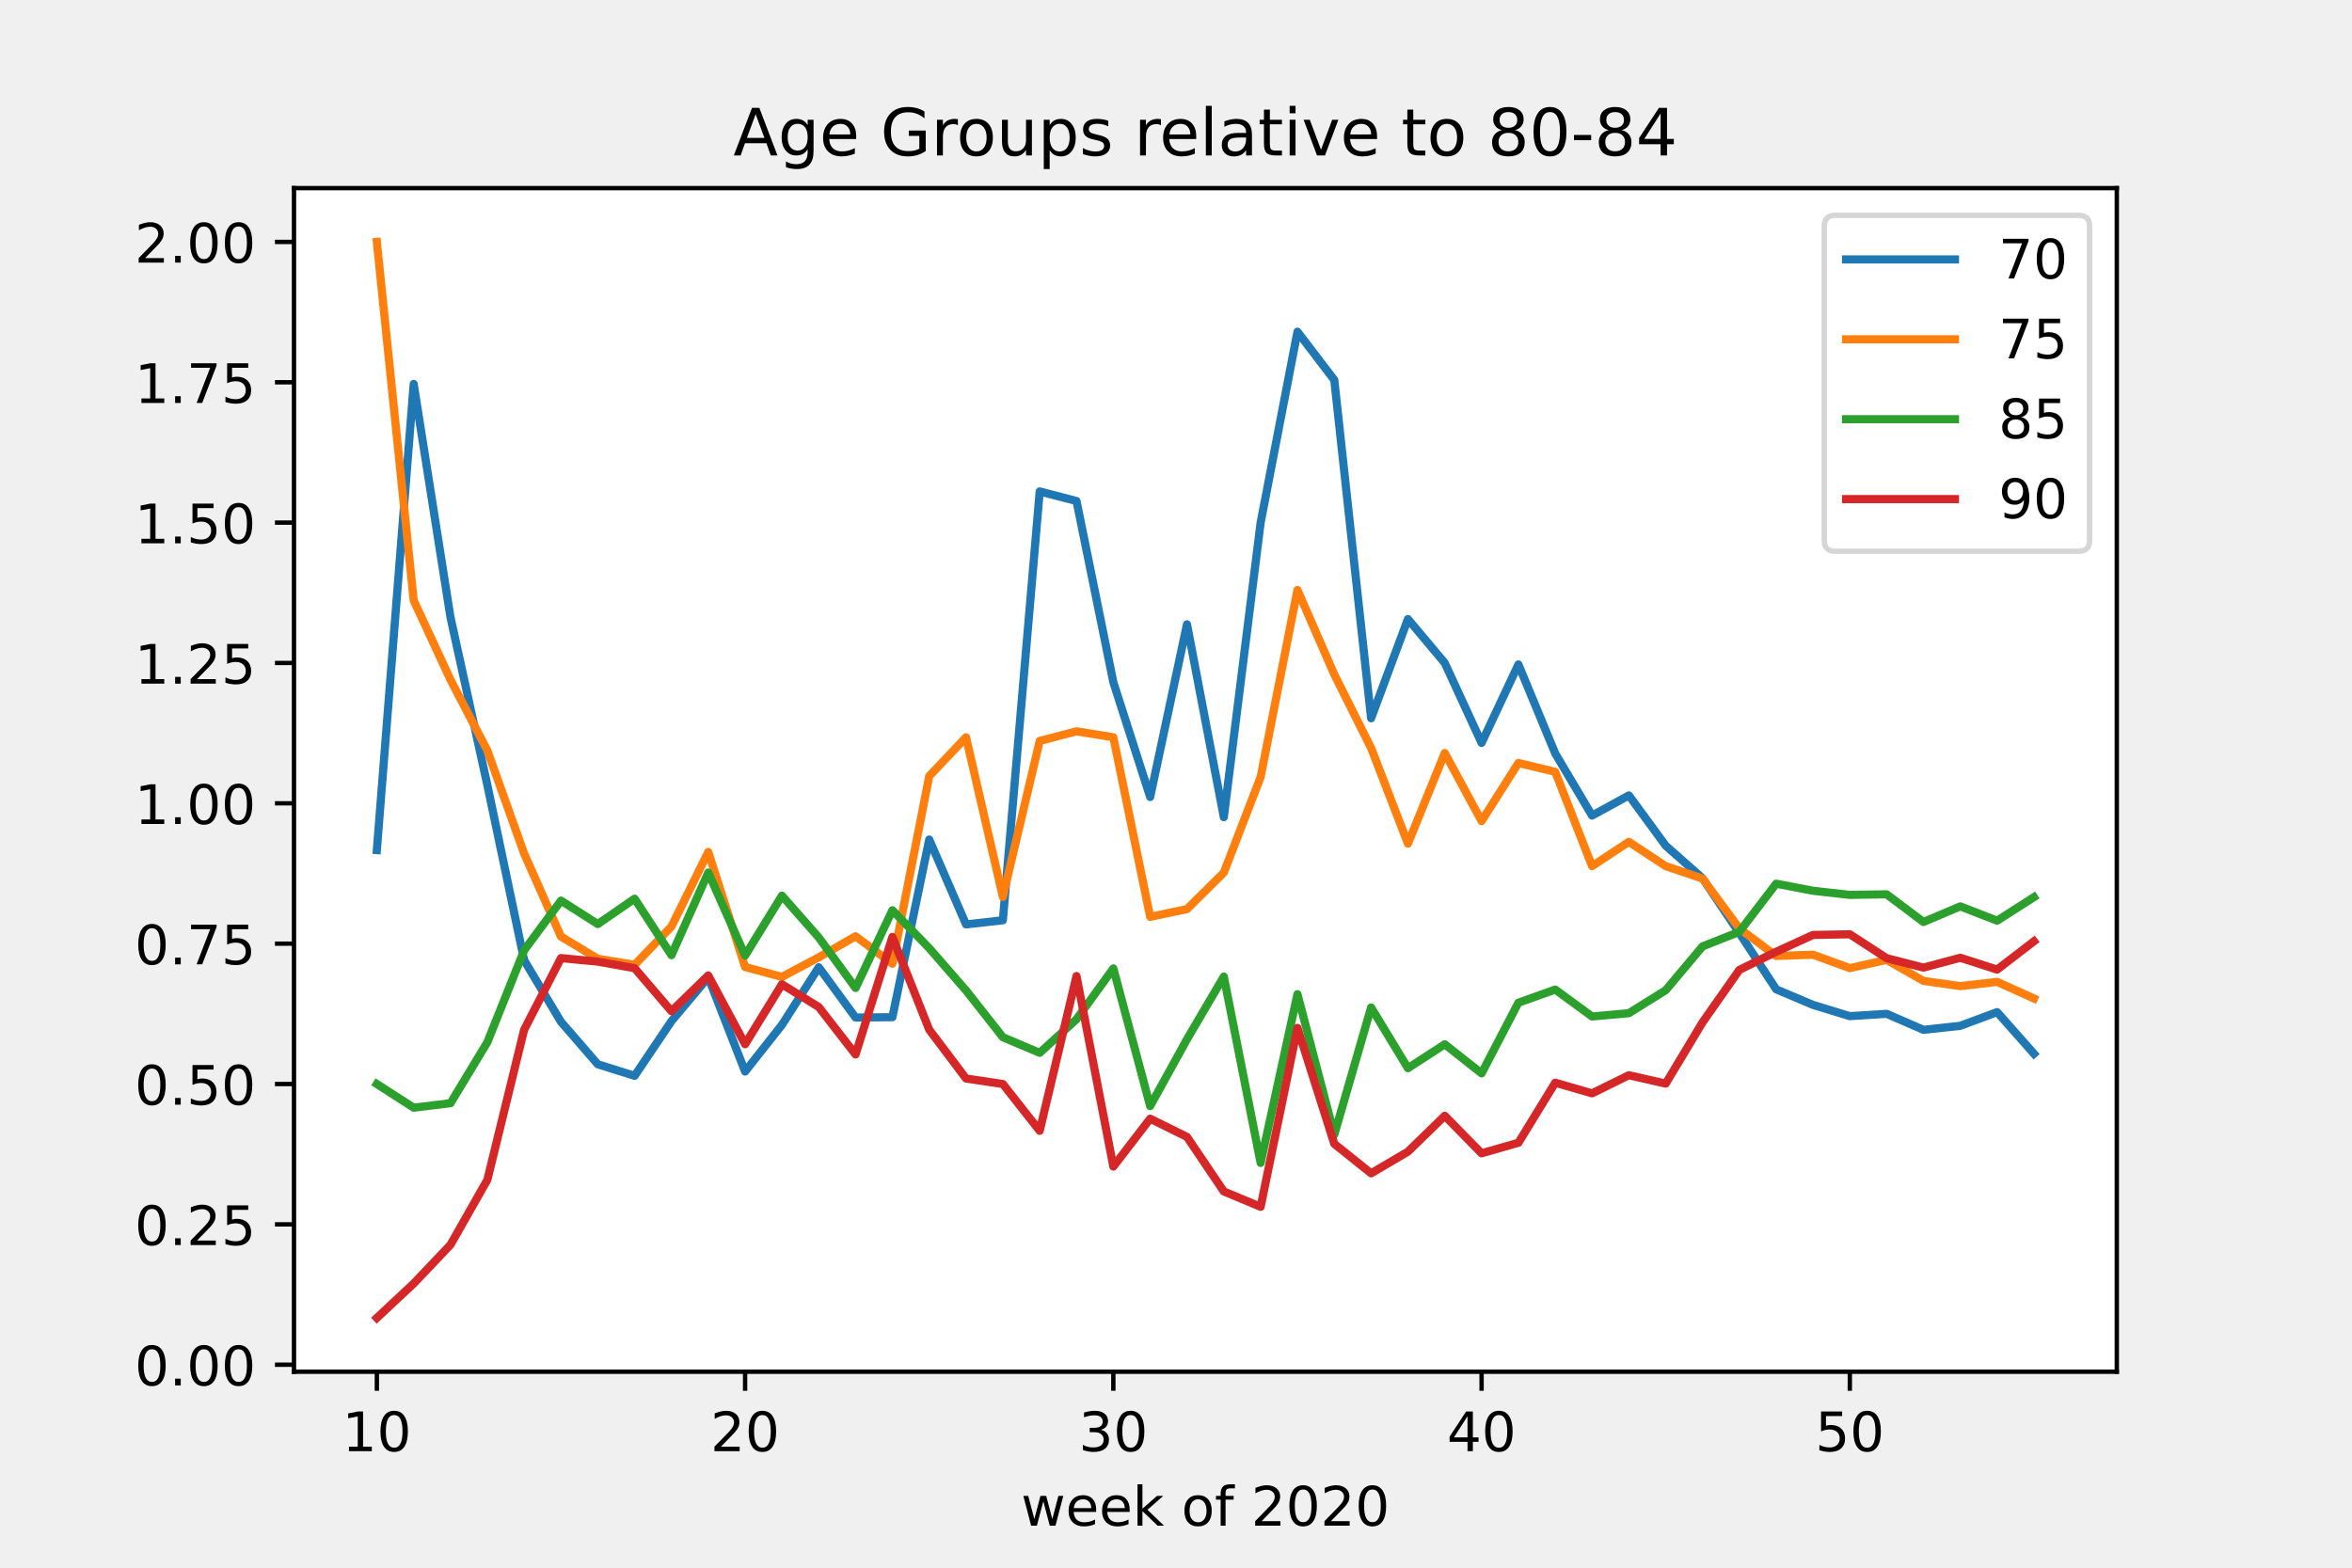
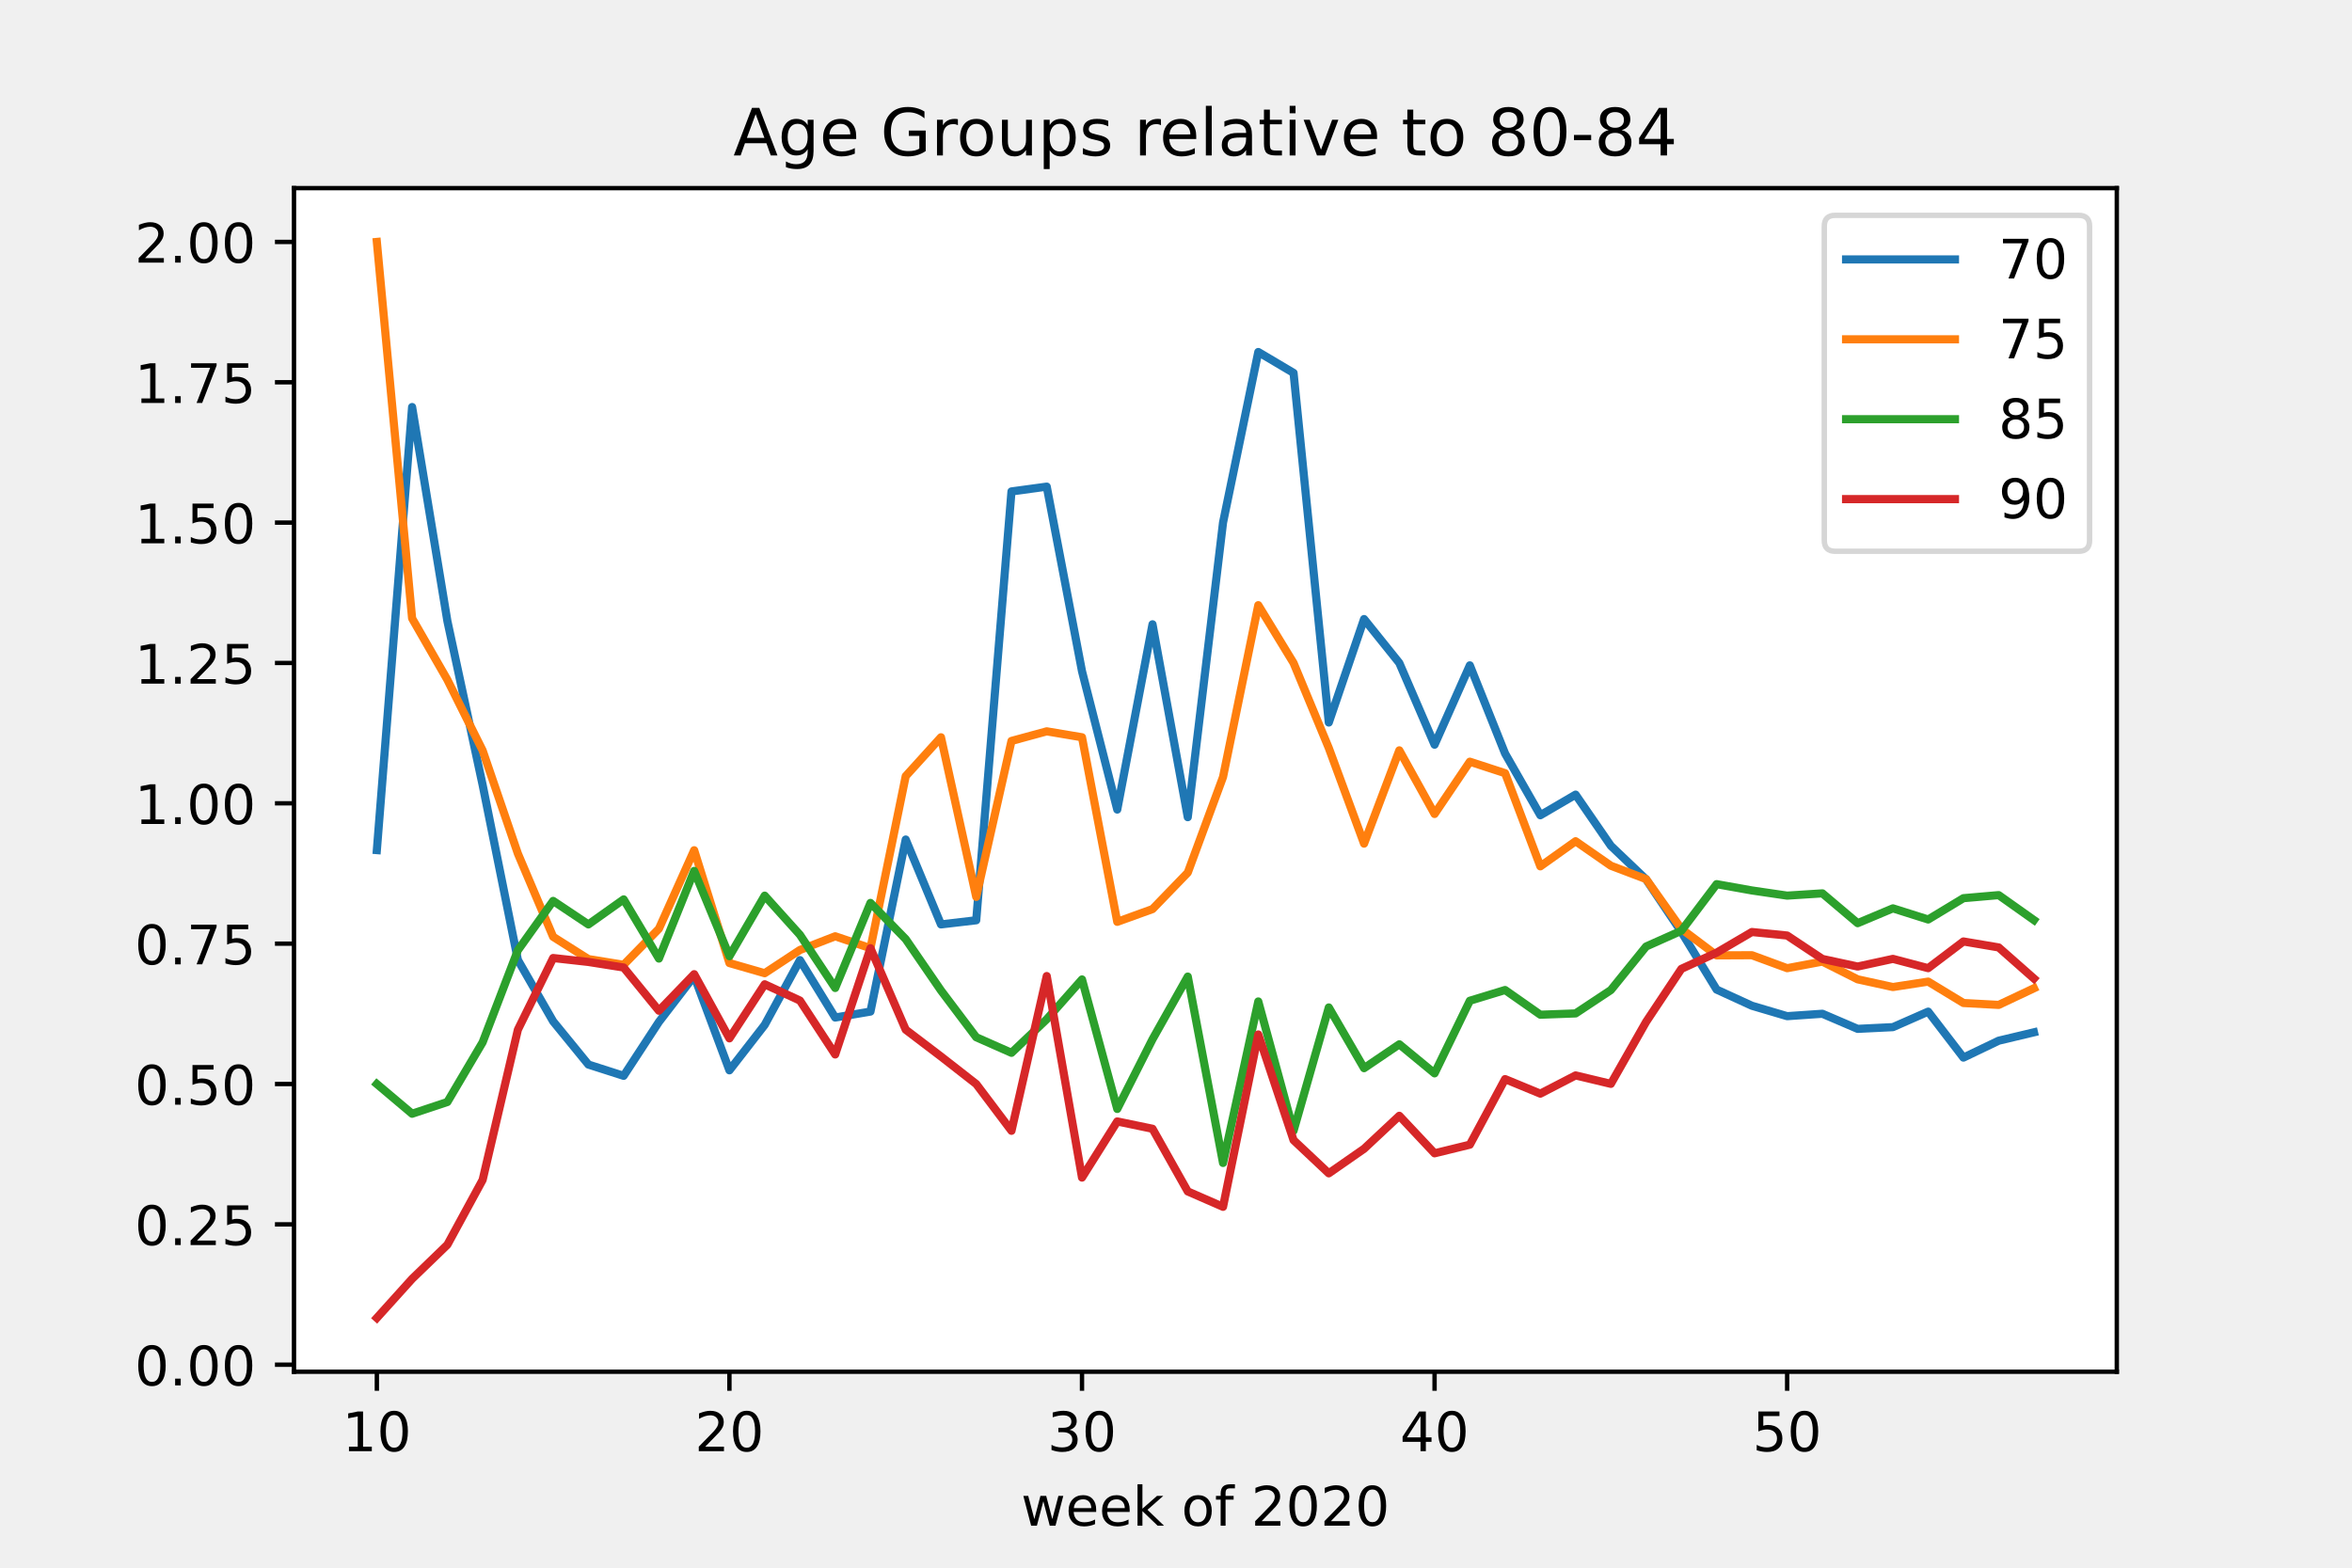
<svg xmlns="http://www.w3.org/2000/svg" xmlns:xlink="http://www.w3.org/1999/xlink" height="288pt" version="1.1" viewBox="0 0 432 288" width="432pt">
  <defs>
    <style type="text/css">*{stroke-linecap:butt;stroke-linejoin:round;}</style>
  </defs>
  <g id="figure_1">
    <g id="patch_1">
      <path d="M 0 288  L 432 288  L 432 0  L 0 0  z " style="fill:none;" />
    </g>
    <g id="axes_1">
      <g id="patch_2">
        <path d="M 54 252  L 388.8 252  L 388.8 34.56  L 54 34.56  z " style="fill:#ffffff;" />
      </g>
      <g id="matplotlib.axis_1">
        <g id="xtick_1">
          <g id="line2d_1">
            <defs>
-               <path d="M 0 0  L 0 3.5  " id="m1a2af4b67a" style="stroke:#000000;stroke-width:0.8;" />
+               <path d="M 0 0  L 0 3.5  " id="m420d23d809" style="stroke:#000000;stroke-width:0.8;" />
            </defs>
            <g>
-               <use style="stroke:#000000;stroke-width:0.8;" x="69.218" xlink:href="#m1a2af4b67a" y="252" />
+               <use style="stroke:#000000;stroke-width:0.8;" x="69.218" xlink:href="#m420d23d809" y="252" />
            </g>
          </g>
          <g id="text_1">
            <g transform="translate(62.85568 266.5984)scale(0.1 -0.1)">
              <defs>
                <path d="M 12.406 8.297  L 28.516 8.297  L 28.516 63.922  L 10.984 60.406  L 10.984 69.391  L 28.422 72.906  L 38.281 72.906  L 38.281 8.297  L 54.391 8.297  L 54.391 0  L 12.406 0  z " id="DejaVuSans-49" />
                <path d="M 31.781 66.406  Q 24.172 66.406 20.328 58.906  Q 16.5 51.422 16.5 36.375  Q 16.5 21.391 20.328 13.891  Q 24.172 6.391 31.781 6.391  Q 39.453 6.391 43.281 13.891  Q 47.125 21.391 47.125 36.375  Q 47.125 51.422 43.281 58.906  Q 39.453 66.406 31.781 66.406  z M 31.781 74.219  Q 44.047 74.219 50.516 64.516  Q 56.984 54.828 56.984 36.375  Q 56.984 17.969 50.516 8.266  Q 44.047 -1.422 31.781 -1.422  Q 19.531 -1.422 13.062 8.266  Q 6.594 17.969 6.594 36.375  Q 6.594 54.828 13.062 64.516  Q 19.531 74.219 31.781 74.219  z " id="DejaVuSans-48" />
              </defs>
              <use xlink:href="#DejaVuSans-49" />
              <use x="63.623" xlink:href="#DejaVuSans-48" />
            </g>
          </g>
        </g>
        <g id="xtick_2">
          <g id="line2d_2">
            <g>
-               <use style="stroke:#000000;stroke-width:0.8;" x="136.855" xlink:href="#m1a2af4b67a" y="252" />
+               <use style="stroke:#000000;stroke-width:0.8;" x="133.976" xlink:href="#m420d23d809" y="252" />
            </g>
          </g>
          <g id="text_2">
-             <g transform="translate(130.492 266.5984)scale(0.1 -0.1)">
+             <g transform="translate(127.6139 266.5984)scale(0.1 -0.1)">
              <defs>
                <path d="M 19.188 8.297  L 53.609 8.297  L 53.609 0  L 7.328 0  L 7.328 8.297  Q 12.938 14.109 22.625 23.891  Q 32.328 33.688 34.812 36.531  Q 39.547 41.844 41.422 45.531  Q 43.312 49.219 43.312 52.781  Q 43.312 58.594 39.234 62.25  Q 35.156 65.922 28.609 65.922  Q 23.969 65.922 18.812 64.312  Q 13.672 62.703 7.812 59.422  L 7.812 69.391  Q 13.766 71.781 18.938 73  Q 24.125 74.219 28.422 74.219  Q 39.75 74.219 46.484 68.547  Q 53.219 62.891 53.219 53.422  Q 53.219 48.922 51.531 44.891  Q 49.859 40.875 45.406 35.406  Q 44.188 33.984 37.641 27.219  Q 31.109 20.453 19.188 8.297  z " id="DejaVuSans-50" />
              </defs>
              <use xlink:href="#DejaVuSans-50" />
              <use x="63.623" xlink:href="#DejaVuSans-48" />
            </g>
          </g>
        </g>
        <g id="xtick_3">
          <g id="line2d_3">
            <g>
-               <use style="stroke:#000000;stroke-width:0.8;" x="204.491" xlink:href="#m1a2af4b67a" y="252" />
+               <use style="stroke:#000000;stroke-width:0.8;" x="198.735" xlink:href="#m420d23d809" y="252" />
            </g>
          </g>
          <g id="text_3">
-             <g transform="translate(198.1284 266.5984)scale(0.1 -0.1)">
+             <g transform="translate(192.3721 266.5984)scale(0.1 -0.1)">
              <defs>
                <path d="M 40.578 39.312  Q 47.656 37.797 51.625 33  Q 55.609 28.219 55.609 21.188  Q 55.609 10.406 48.188 4.484  Q 40.766 -1.422 27.094 -1.422  Q 22.516 -1.422 17.656 -0.516  Q 12.797 0.391 7.625 2.203  L 7.625 11.719  Q 11.719 9.328 16.594 8.109  Q 21.484 6.891 26.812 6.891  Q 36.078 6.891 40.938 10.547  Q 45.797 14.203 45.797 21.188  Q 45.797 27.641 41.281 31.266  Q 36.766 34.906 28.719 34.906  L 20.219 34.906  L 20.219 43.016  L 29.109 43.016  Q 36.375 43.016 40.234 45.922  Q 44.094 48.828 44.094 54.297  Q 44.094 59.906 40.109 62.906  Q 36.141 65.922 28.719 65.922  Q 24.656 65.922 20.016 65.031  Q 15.375 64.156 9.812 62.312  L 9.812 71.094  Q 15.438 72.656 20.344 73.438  Q 25.25 74.219 29.594 74.219  Q 40.828 74.219 47.359 69.109  Q 53.906 64.016 53.906 55.328  Q 53.906 49.266 50.438 45.094  Q 46.969 40.922 40.578 39.312  z " id="DejaVuSans-51" />
              </defs>
              <use xlink:href="#DejaVuSans-51" />
              <use x="63.623" xlink:href="#DejaVuSans-48" />
            </g>
          </g>
        </g>
        <g id="xtick_4">
          <g id="line2d_4">
            <g>
-               <use style="stroke:#000000;stroke-width:0.8;" x="272.127" xlink:href="#m1a2af4b67a" y="252" />
+               <use style="stroke:#000000;stroke-width:0.8;" x="263.493" xlink:href="#m420d23d809" y="252" />
            </g>
          </g>
          <g id="text_4">
-             <g transform="translate(265.7648 266.5984)scale(0.1 -0.1)">
+             <g transform="translate(257.1303 266.5984)scale(0.1 -0.1)">
              <defs>
                <path d="M 37.797 64.312  L 12.891 25.391  L 37.797 25.391  z M 35.203 72.906  L 47.609 72.906  L 47.609 25.391  L 58.016 25.391  L 58.016 17.188  L 47.609 17.188  L 47.609 0  L 37.797 0  L 37.797 17.188  L 4.891 17.188  L 4.891 26.703  z " id="DejaVuSans-52" />
              </defs>
              <use xlink:href="#DejaVuSans-52" />
              <use x="63.623" xlink:href="#DejaVuSans-48" />
            </g>
          </g>
        </g>
        <g id="xtick_5">
          <g id="line2d_5">
            <g>
-               <use style="stroke:#000000;stroke-width:0.8;" x="339.764" xlink:href="#m1a2af4b67a" y="252" />
+               <use style="stroke:#000000;stroke-width:0.8;" x="328.251" xlink:href="#m420d23d809" y="252" />
            </g>
          </g>
          <g id="text_5">
-             <g transform="translate(333.4011 266.5984)scale(0.1 -0.1)">
+             <g transform="translate(321.8886 266.5984)scale(0.1 -0.1)">
              <defs>
                <path d="M 10.797 72.906  L 49.516 72.906  L 49.516 64.594  L 19.828 64.594  L 19.828 46.734  Q 21.969 47.469 24.109 47.828  Q 26.266 48.188 28.422 48.188  Q 40.625 48.188 47.75 41.5  Q 54.891 34.812 54.891 23.391  Q 54.891 11.625 47.562 5.094  Q 40.234 -1.422 26.906 -1.422  Q 22.312 -1.422 17.547 -0.641  Q 12.797 0.141 7.719 1.703  L 7.719 11.625  Q 12.109 9.234 16.797 8.062  Q 21.484 6.891 26.703 6.891  Q 35.156 6.891 40.078 11.328  Q 45.016 15.766 45.016 23.391  Q 45.016 31 40.078 35.438  Q 35.156 39.891 26.703 39.891  Q 22.75 39.891 18.812 39.016  Q 14.891 38.141 10.797 36.281  z " id="DejaVuSans-53" />
              </defs>
              <use xlink:href="#DejaVuSans-53" />
              <use x="63.623" xlink:href="#DejaVuSans-48" />
            </g>
          </g>
        </g>
        <g id="text_6">
          <g transform="translate(187.5398 280.2766)scale(0.1 -0.1)">
            <defs>
              <path d="M 4.203 54.688  L 13.188 54.688  L 24.422 12.016  L 35.594 54.688  L 46.188 54.688  L 57.422 12.016  L 68.609 54.688  L 77.594 54.688  L 63.281 0  L 52.688 0  L 40.922 44.828  L 29.109 0  L 18.5 0  z " id="DejaVuSans-119" />
              <path d="M 56.203 29.594  L 56.203 25.203  L 14.891 25.203  Q 15.484 15.922 20.484 11.062  Q 25.484 6.203 34.422 6.203  Q 39.594 6.203 44.453 7.469  Q 49.312 8.734 54.109 11.281  L 54.109 2.781  Q 49.266 0.734 44.188 -0.344  Q 39.109 -1.422 33.891 -1.422  Q 20.797 -1.422 13.156 6.188  Q 5.516 13.812 5.516 26.812  Q 5.516 40.234 12.766 48.109  Q 20.016 56 32.328 56  Q 43.359 56 49.781 48.891  Q 56.203 41.797 56.203 29.594  z M 47.219 32.234  Q 47.125 39.594 43.094 43.984  Q 39.062 48.391 32.422 48.391  Q 24.906 48.391 20.391 44.141  Q 15.875 39.891 15.188 32.172  z " id="DejaVuSans-101" />
              <path d="M 9.078 75.984  L 18.109 75.984  L 18.109 31.109  L 44.922 54.688  L 56.391 54.688  L 27.391 29.109  L 57.625 0  L 45.906 0  L 18.109 26.703  L 18.109 0  L 9.078 0  z " id="DejaVuSans-107" />
              <path id="DejaVuSans-32" />
              <path d="M 30.609 48.391  Q 23.391 48.391 19.188 42.75  Q 14.984 37.109 14.984 27.297  Q 14.984 17.484 19.156 11.844  Q 23.344 6.203 30.609 6.203  Q 37.797 6.203 41.984 11.859  Q 46.188 17.531 46.188 27.297  Q 46.188 37.016 41.984 42.703  Q 37.797 48.391 30.609 48.391  z M 30.609 56  Q 42.328 56 49.016 48.375  Q 55.719 40.766 55.719 27.297  Q 55.719 13.875 49.016 6.219  Q 42.328 -1.422 30.609 -1.422  Q 18.844 -1.422 12.172 6.219  Q 5.516 13.875 5.516 27.297  Q 5.516 40.766 12.172 48.375  Q 18.844 56 30.609 56  z " id="DejaVuSans-111" />
              <path d="M 37.109 75.984  L 37.109 68.5  L 28.516 68.5  Q 23.688 68.5 21.797 66.547  Q 19.922 64.594 19.922 59.516  L 19.922 54.688  L 34.719 54.688  L 34.719 47.703  L 19.922 47.703  L 19.922 0  L 10.891 0  L 10.891 47.703  L 2.297 47.703  L 2.297 54.688  L 10.891 54.688  L 10.891 58.5  Q 10.891 67.625 15.141 71.797  Q 19.391 75.984 28.609 75.984  z " id="DejaVuSans-102" />
            </defs>
            <use xlink:href="#DejaVuSans-119" />
            <use x="81.787" xlink:href="#DejaVuSans-101" />
            <use x="143.311" xlink:href="#DejaVuSans-101" />
            <use x="204.834" xlink:href="#DejaVuSans-107" />
            <use x="262.744" xlink:href="#DejaVuSans-32" />
            <use x="294.531" xlink:href="#DejaVuSans-111" />
            <use x="355.713" xlink:href="#DejaVuSans-102" />
            <use x="390.918" xlink:href="#DejaVuSans-32" />
            <use x="422.705" xlink:href="#DejaVuSans-50" />
            <use x="486.328" xlink:href="#DejaVuSans-48" />
            <use x="549.951" xlink:href="#DejaVuSans-50" />
            <use x="613.574" xlink:href="#DejaVuSans-48" />
          </g>
        </g>
      </g>
      <g id="matplotlib.axis_2">
        <g id="ytick_1">
          <g id="line2d_6">
            <defs>
-               <path d="M 0 0  L -3.5 0  " id="m72e75d2b57" style="stroke:#000000;stroke-width:0.8;" />
+               <path d="M 0 0  L -3.5 0  " id="m7ad9634fba" style="stroke:#000000;stroke-width:0.8;" />
            </defs>
            <g>
-               <use style="stroke:#000000;stroke-width:0.8;" x="54" xlink:href="#m72e75d2b57" y="250.711" />
+               <use style="stroke:#000000;stroke-width:0.8;" x="54" xlink:href="#m7ad9634fba" y="250.711" />
            </g>
          </g>
          <g id="text_7">
            <g transform="translate(24.73438 254.51)scale(0.1 -0.1)">
              <defs>
                <path d="M 10.688 12.406  L 21 12.406  L 21 0  L 10.688 0  z " id="DejaVuSans-46" />
              </defs>
              <use xlink:href="#DejaVuSans-48" />
              <use x="63.623" xlink:href="#DejaVuSans-46" />
              <use x="95.41" xlink:href="#DejaVuSans-48" />
              <use x="159.033" xlink:href="#DejaVuSans-48" />
            </g>
          </g>
        </g>
        <g id="ytick_2">
          <g id="line2d_7">
            <g>
-               <use style="stroke:#000000;stroke-width:0.8;" x="54" xlink:href="#m72e75d2b57" y="224.927" />
+               <use style="stroke:#000000;stroke-width:0.8;" x="54" xlink:href="#m7ad9634fba" y="224.927" />
            </g>
          </g>
          <g id="text_8">
            <g transform="translate(24.73438 228.7267)scale(0.1 -0.1)">
              <use xlink:href="#DejaVuSans-48" />
              <use x="63.623" xlink:href="#DejaVuSans-46" />
              <use x="95.41" xlink:href="#DejaVuSans-50" />
              <use x="159.033" xlink:href="#DejaVuSans-53" />
            </g>
          </g>
        </g>
        <g id="ytick_3">
          <g id="line2d_8">
            <g>
-               <use style="stroke:#000000;stroke-width:0.8;" x="54" xlink:href="#m72e75d2b57" y="199.144" />
+               <use style="stroke:#000000;stroke-width:0.8;" x="54" xlink:href="#m7ad9634fba" y="199.144" />
            </g>
          </g>
          <g id="text_9">
            <g transform="translate(24.73438 202.9433)scale(0.1 -0.1)">
              <use xlink:href="#DejaVuSans-48" />
              <use x="63.623" xlink:href="#DejaVuSans-46" />
              <use x="95.41" xlink:href="#DejaVuSans-53" />
              <use x="159.033" xlink:href="#DejaVuSans-48" />
            </g>
          </g>
        </g>
        <g id="ytick_4">
          <g id="line2d_9">
            <g>
-               <use style="stroke:#000000;stroke-width:0.8;" x="54" xlink:href="#m72e75d2b57" y="173.361" />
+               <use style="stroke:#000000;stroke-width:0.8;" x="54" xlink:href="#m7ad9634fba" y="173.361" />
            </g>
          </g>
          <g id="text_10">
            <g transform="translate(24.73438 177.1599)scale(0.1 -0.1)">
              <defs>
                <path d="M 8.203 72.906  L 55.078 72.906  L 55.078 68.703  L 28.609 0  L 18.312 0  L 43.219 64.594  L 8.203 64.594  z " id="DejaVuSans-55" />
              </defs>
              <use xlink:href="#DejaVuSans-48" />
              <use x="63.623" xlink:href="#DejaVuSans-46" />
              <use x="95.41" xlink:href="#DejaVuSans-55" />
              <use x="159.033" xlink:href="#DejaVuSans-53" />
            </g>
          </g>
        </g>
        <g id="ytick_5">
          <g id="line2d_10">
            <g>
-               <use style="stroke:#000000;stroke-width:0.8;" x="54" xlink:href="#m72e75d2b57" y="147.577" />
+               <use style="stroke:#000000;stroke-width:0.8;" x="54" xlink:href="#m7ad9634fba" y="147.577" />
            </g>
          </g>
          <g id="text_11">
            <g transform="translate(24.73438 151.3765)scale(0.1 -0.1)">
              <use xlink:href="#DejaVuSans-49" />
              <use x="63.623" xlink:href="#DejaVuSans-46" />
              <use x="95.41" xlink:href="#DejaVuSans-48" />
              <use x="159.033" xlink:href="#DejaVuSans-48" />
            </g>
          </g>
        </g>
        <g id="ytick_6">
          <g id="line2d_11">
            <g>
-               <use style="stroke:#000000;stroke-width:0.8;" x="54" xlink:href="#m72e75d2b57" y="121.794" />
+               <use style="stroke:#000000;stroke-width:0.8;" x="54" xlink:href="#m7ad9634fba" y="121.794" />
            </g>
          </g>
          <g id="text_12">
            <g transform="translate(24.73438 125.5931)scale(0.1 -0.1)">
              <use xlink:href="#DejaVuSans-49" />
              <use x="63.623" xlink:href="#DejaVuSans-46" />
              <use x="95.41" xlink:href="#DejaVuSans-50" />
              <use x="159.033" xlink:href="#DejaVuSans-53" />
            </g>
          </g>
        </g>
        <g id="ytick_7">
          <g id="line2d_12">
            <g>
-               <use style="stroke:#000000;stroke-width:0.8;" x="54" xlink:href="#m72e75d2b57" y="96.01" />
+               <use style="stroke:#000000;stroke-width:0.8;" x="54" xlink:href="#m7ad9634fba" y="96.01" />
            </g>
          </g>
          <g id="text_13">
            <g transform="translate(24.73438 99.80965)scale(0.1 -0.1)">
              <use xlink:href="#DejaVuSans-49" />
              <use x="63.623" xlink:href="#DejaVuSans-46" />
              <use x="95.41" xlink:href="#DejaVuSans-53" />
              <use x="159.033" xlink:href="#DejaVuSans-48" />
            </g>
          </g>
        </g>
        <g id="ytick_8">
          <g id="line2d_13">
            <g>
-               <use style="stroke:#000000;stroke-width:0.8;" x="54" xlink:href="#m72e75d2b57" y="70.227" />
+               <use style="stroke:#000000;stroke-width:0.8;" x="54" xlink:href="#m7ad9634fba" y="70.227" />
            </g>
          </g>
          <g id="text_14">
            <g transform="translate(24.73438 74.02625)scale(0.1 -0.1)">
              <use xlink:href="#DejaVuSans-49" />
              <use x="63.623" xlink:href="#DejaVuSans-46" />
              <use x="95.41" xlink:href="#DejaVuSans-55" />
              <use x="159.033" xlink:href="#DejaVuSans-53" />
            </g>
          </g>
        </g>
        <g id="ytick_9">
          <g id="line2d_14">
            <g>
-               <use style="stroke:#000000;stroke-width:0.8;" x="54" xlink:href="#m72e75d2b57" y="44.444" />
+               <use style="stroke:#000000;stroke-width:0.8;" x="54" xlink:href="#m7ad9634fba" y="44.444" />
            </g>
          </g>
          <g id="text_15">
            <g transform="translate(24.73438 48.24285)scale(0.1 -0.1)">
              <use xlink:href="#DejaVuSans-50" />
              <use x="63.623" xlink:href="#DejaVuSans-46" />
              <use x="95.41" xlink:href="#DejaVuSans-48" />
              <use x="159.033" xlink:href="#DejaVuSans-48" />
            </g>
          </g>
        </g>
      </g>
      <g id="line2d_15">
-         <path clip-path="url(#p25aadcae5f)" d="M 69.218 156.172  L 75.982 70.538  L 82.745 113.42  L 89.509 144.206  L 96.273 176.406  L 103.036 187.715  L 109.8 195.52  L 116.564 197.642  L 123.327 187.596  L 130.091 179.549  L 136.855 196.848  L 143.618 188.288  L 150.382 177.696  L 157.145 186.931  L 163.909 186.866  L 170.673 154.231  L 177.436 169.822  L 184.2 169.063  L 190.964 90.281  L 197.727 92.044  L 204.491 125.333  L 211.255 146.418  L 218.018 114.694  L 224.782 150.124  L 231.545 96.01  L 238.309 60.945  L 245.073 69.804  L 251.836 131.951  L 258.6 113.728  L 265.364 121.794  L 272.127 136.481  L 278.891 122.066  L 285.655 138.421  L 292.418 149.828  L 299.182 146.125  L 305.945 155.358  L 312.709 161.345  L 319.473 171.399  L 326.236 181.747  L 333 184.61  L 339.764 186.676  L 346.527 186.249  L 353.291 189.194  L 360.055 188.451  L 366.818 185.935  L 373.582 193.578  " style="fill:none;stroke:#1f77b4;stroke-linecap:square;stroke-width:1.5;" />
+         <path clip-path="url(#pf4160b038f)" d="M 69.218 156.172  L 75.694 74.777  L 82.17 114.081  L 88.646 144.206  L 95.121 176.354  L 101.597 187.631  L 108.073 195.567  L 114.549 197.642  L 121.025 187.735  L 127.501 179.311  L 133.976 196.629  L 140.452 188.288  L 146.928 176.38  L 153.404 186.931  L 159.88 185.836  L 166.356 154.231  L 172.831 169.822  L 179.307 169.063  L 185.783 90.281  L 192.259 89.399  L 198.735 123.311  L 205.21 148.723  L 211.686 114.694  L 218.162 150.124  L 224.638 96.01  L 231.114 64.666  L 237.59 68.508  L 244.065 132.732  L 250.541 113.728  L 257.017 121.794  L 263.493 136.807  L 269.969 122.231  L 276.444 138.431  L 282.92 149.769  L 289.396 145.981  L 295.872 155.381  L 302.348 161.556  L 308.824 171.203  L 315.299 181.797  L 321.775 184.765  L 328.251 186.68  L 334.727 186.237  L 341.203 189.013  L 347.679 188.696  L 354.154 185.848  L 360.63 194.291  L 367.106 191.186  L 373.582 189.645  " style="fill:none;stroke:#1f77b4;stroke-linecap:square;stroke-width:1.5;" />
      </g>
      <g id="line2d_16">
-         <path clip-path="url(#p25aadcae5f)" d="M 69.218 44.444  L 75.982 110.3  L 82.745 124.879  L 89.509 137.866  L 96.273 156.819  L 103.036 172.056  L 109.8 176.133  L 116.564 177.241  L 123.327 170.216  L 130.091 156.515  L 136.855 177.64  L 143.618 179.467  L 150.382 175.871  L 157.145 172.004  L 163.909 177.044  L 170.673 142.587  L 177.436 135.444  L 184.2 164.766  L 190.964 136.118  L 197.727 134.355  L 204.491 135.444  L 211.255 168.436  L 218.018 167.008  L 224.782 160.31  L 231.545 142.743  L 238.309 108.386  L 245.073 123.907  L 251.836 137.42  L 258.6 154.982  L 265.364 138.334  L 272.127 150.841  L 278.891 140.164  L 285.655 141.794  L 292.418 159.112  L 299.182 154.656  L 305.945 159.113  L 312.709 161.399  L 319.473 170.572  L 326.236 175.623  L 333 175.39  L 339.764 177.848  L 346.527 176.338  L 353.291 180.202  L 360.055 181.162  L 366.818 180.377  L 373.582 183.432  " style="fill:none;stroke:#ff7f0e;stroke-linecap:square;stroke-width:1.5;" />
+         <path clip-path="url(#pf4160b038f)" d="M 69.218 44.444  L 75.694 113.604  L 82.17 124.879  L 88.646 137.866  L 95.121 156.819  L 101.597 172.101  L 108.073 176.196  L 114.549 177.241  L 121.025 170.623  L 127.501 156.2  L 133.976 176.924  L 140.452 178.789  L 146.928 174.522  L 153.404 172.004  L 159.88 174.192  L 166.356 142.587  L 172.831 135.444  L 179.307 164.766  L 185.783 136.118  L 192.259 134.355  L 198.735 135.444  L 205.21 169.35  L 211.686 167.008  L 218.162 160.31  L 224.638 142.743  L 231.114 111.177  L 237.59 121.794  L 244.065 137.42  L 250.541 154.982  L 257.017 137.848  L 263.493 149.535  L 269.969 139.93  L 276.444 142.041  L 282.92 159.155  L 289.396 154.542  L 295.872 159.043  L 302.348 161.502  L 308.824 170.635  L 315.299 175.513  L 321.775 175.482  L 328.251 177.866  L 334.727 176.653  L 341.203 179.913  L 347.679 181.327  L 354.154 180.331  L 360.63 184.262  L 367.106 184.611  L 373.582 181.555  " style="fill:none;stroke:#ff7f0e;stroke-linecap:square;stroke-width:1.5;" />
      </g>
      <g id="line2d_17">
-         <path clip-path="url(#p25aadcae5f)" d="M 69.218 199.144  L 75.982 203.493  L 82.745 202.67  L 89.509 191.479  L 96.273 174.568  L 103.036 165.456  L 109.8 169.758  L 116.564 165.1  L 123.327 175.476  L 130.091 160.297  L 136.855 175.553  L 143.618 164.54  L 150.382 172.22  L 157.145 181.503  L 163.909 167.222  L 170.673 174.192  L 177.436 181.955  L 184.2 190.55  L 190.964 193.414  L 197.727 187.244  L 204.491 177.911  L 211.255 203.2  L 218.018 190.923  L 224.782 179.409  L 231.545 213.647  L 238.309 182.643  L 245.073 208.443  L 251.836 185.08  L 258.6 196.235  L 265.364 191.847  L 272.127 197.186  L 278.891 184.208  L 285.655 181.794  L 292.418 186.738  L 299.182 186.13  L 305.945 181.915  L 312.709 173.863  L 319.473 171.186  L 326.236 162.341  L 333 163.641  L 339.764 164.401  L 346.527 164.292  L 353.291 169.378  L 360.055 166.508  L 366.818 169.138  L 373.582 164.816  " style="fill:none;stroke:#2ca02c;stroke-linecap:square;stroke-width:1.5;" />
+         <path clip-path="url(#pf4160b038f)" d="M 69.218 199.144  L 75.694 204.604  L 82.17 202.45  L 88.646 191.479  L 95.121 174.568  L 101.597 165.506  L 108.073 169.827  L 114.549 165.225  L 121.025 176.099  L 127.501 159.995  L 133.976 175.666  L 140.452 164.54  L 146.928 171.735  L 153.404 181.503  L 159.88 165.875  L 166.356 172.529  L 172.831 181.955  L 179.307 190.55  L 185.783 193.414  L 192.259 187.244  L 198.735 179.933  L 205.21 203.728  L 211.686 190.923  L 218.162 179.409  L 224.638 213.647  L 231.114 183.977  L 237.59 207.738  L 244.065 185.08  L 250.541 196.235  L 257.017 191.847  L 263.493 197.186  L 269.969 183.849  L 276.444 181.875  L 282.92 186.414  L 289.396 186.175  L 295.872 181.885  L 302.348 173.882  L 308.824 170.99  L 315.299 162.427  L 321.775 163.585  L 328.251 164.535  L 334.727 164.119  L 341.203 169.595  L 347.679 166.874  L 354.154 168.921  L 360.63 165.005  L 367.106 164.441  L 373.582 169.028  " style="fill:none;stroke:#2ca02c;stroke-linecap:square;stroke-width:1.5;" />
      </g>
      <g id="line2d_18">
-         <path clip-path="url(#p25aadcae5f)" d="M 69.218 242.116  L 75.982 235.8  L 82.745 228.674  L 89.509 216.761  L 96.273 189.167  L 103.036 176.015  L 109.8 176.657  L 116.564 177.866  L 123.327 185.766  L 130.091 179.205  L 136.855 191.837  L 143.618 180.824  L 150.382 184.997  L 157.145 193.716  L 163.909 172.133  L 170.673 189.163  L 177.436 198.133  L 184.2 199.144  L 190.964 207.738  L 197.727 179.311  L 204.491 214.311  L 211.255 205.517  L 218.018 208.86  L 224.782 218.879  L 231.545 221.705  L 238.309 188.831  L 245.073 210.134  L 251.836 215.552  L 258.6 211.573  L 265.364 204.982  L 272.127 211.873  L 278.891 209.937  L 285.655 198.903  L 292.418 200.86  L 299.182 197.529  L 305.945 199.069  L 312.709 187.821  L 319.473 178.182  L 326.236 174.849  L 333 171.759  L 339.764 171.636  L 346.527 176.026  L 353.291 177.76  L 360.055 175.951  L 366.818 178.123  L 373.582 172.926  " style="fill:none;stroke:#d62728;stroke-linecap:square;stroke-width:1.5;" />
+         <path clip-path="url(#pf4160b038f)" d="M 69.218 242.116  L 75.694 234.937  L 82.17 228.674  L 88.646 216.761  L 95.121 189.167  L 101.597 175.999  L 108.073 176.72  L 114.549 177.741  L 121.025 185.682  L 127.501 178.966  L 133.976 190.759  L 140.452 180.824  L 146.928 183.813  L 153.404 193.716  L 159.88 174.192  L 166.356 189.163  L 172.831 194.088  L 179.307 199.144  L 185.783 207.738  L 192.259 179.311  L 198.735 216.333  L 205.21 206.02  L 211.686 207.365  L 218.162 218.879  L 224.638 221.705  L 231.114 190.044  L 237.59 209.457  L 244.065 215.552  L 250.541 211.044  L 257.017 204.982  L 263.493 211.873  L 269.969 210.288  L 276.444 198.241  L 282.92 200.914  L 289.396 197.566  L 295.872 199.114  L 302.348 187.725  L 308.824 177.99  L 315.299 175.018  L 321.775 171.22  L 328.251 171.864  L 334.727 176.167  L 341.203 177.562  L 347.679 176.156  L 354.154 177.861  L 360.63 172.957  L 367.106 174.052  L 373.582 179.765  " style="fill:none;stroke:#d62728;stroke-linecap:square;stroke-width:1.5;" />
      </g>
      <g id="patch_3">
        <path d="M 54 252  L 54 34.56  " style="fill:none;stroke:#000000;stroke-linecap:square;stroke-linejoin:miter;stroke-width:0.8;" />
      </g>
      <g id="patch_4">
        <path d="M 388.8 252  L 388.8 34.56  " style="fill:none;stroke:#000000;stroke-linecap:square;stroke-linejoin:miter;stroke-width:0.8;" />
      </g>
      <g id="patch_5">
        <path d="M 54 252  L 388.8 252  " style="fill:none;stroke:#000000;stroke-linecap:square;stroke-linejoin:miter;stroke-width:0.8;" />
      </g>
      <g id="patch_6">
        <path d="M 54 34.56  L 388.8 34.56  " style="fill:none;stroke:#000000;stroke-linecap:square;stroke-linejoin:miter;stroke-width:0.8;" />
      </g>
      <g id="text_16">
        <g transform="translate(134.6906 28.56)scale(0.12 -0.12)">
          <defs>
            <path d="M 34.188 63.188  L 20.797 26.906  L 47.609 26.906  z M 28.609 72.906  L 39.797 72.906  L 67.578 0  L 57.328 0  L 50.688 18.703  L 17.828 18.703  L 11.188 0  L 0.781 0  z " id="DejaVuSans-65" />
            <path d="M 45.406 27.984  Q 45.406 37.75 41.375 43.109  Q 37.359 48.484 30.078 48.484  Q 22.859 48.484 18.828 43.109  Q 14.797 37.75 14.797 27.984  Q 14.797 18.266 18.828 12.891  Q 22.859 7.516 30.078 7.516  Q 37.359 7.516 41.375 12.891  Q 45.406 18.266 45.406 27.984  z M 54.391 6.781  Q 54.391 -7.172 48.188 -13.984  Q 42 -20.797 29.203 -20.797  Q 24.469 -20.797 20.266 -20.094  Q 16.062 -19.391 12.109 -17.922  L 12.109 -9.188  Q 16.062 -11.328 19.922 -12.344  Q 23.781 -13.375 27.781 -13.375  Q 36.625 -13.375 41.016 -8.766  Q 45.406 -4.156 45.406 5.172  L 45.406 9.625  Q 42.625 4.781 38.281 2.391  Q 33.938 0 27.875 0  Q 17.828 0 11.672 7.656  Q 5.516 15.328 5.516 27.984  Q 5.516 40.672 11.672 48.328  Q 17.828 56 27.875 56  Q 33.938 56 38.281 53.609  Q 42.625 51.219 45.406 46.391  L 45.406 54.688  L 54.391 54.688  z " id="DejaVuSans-103" />
            <path d="M 59.516 10.406  L 59.516 29.984  L 43.406 29.984  L 43.406 38.094  L 69.281 38.094  L 69.281 6.781  Q 63.578 2.734 56.688 0.656  Q 49.812 -1.422 42 -1.422  Q 24.906 -1.422 15.25 8.562  Q 5.609 18.562 5.609 36.375  Q 5.609 54.25 15.25 64.234  Q 24.906 74.219 42 74.219  Q 49.125 74.219 55.547 72.453  Q 61.969 70.703 67.391 67.281  L 67.391 56.781  Q 61.922 61.422 55.766 63.766  Q 49.609 66.109 42.828 66.109  Q 29.438 66.109 22.719 58.641  Q 16.016 51.172 16.016 36.375  Q 16.016 21.625 22.719 14.156  Q 29.438 6.688 42.828 6.688  Q 48.047 6.688 52.141 7.594  Q 56.25 8.5 59.516 10.406  z " id="DejaVuSans-71" />
            <path d="M 41.109 46.297  Q 39.594 47.172 37.812 47.578  Q 36.031 48 33.891 48  Q 26.266 48 22.188 43.047  Q 18.109 38.094 18.109 28.812  L 18.109 0  L 9.078 0  L 9.078 54.688  L 18.109 54.688  L 18.109 46.188  Q 20.953 51.172 25.484 53.578  Q 30.031 56 36.531 56  Q 37.453 56 38.578 55.875  Q 39.703 55.766 41.062 55.516  z " id="DejaVuSans-114" />
            <path d="M 8.5 21.578  L 8.5 54.688  L 17.484 54.688  L 17.484 21.922  Q 17.484 14.156 20.5 10.266  Q 23.531 6.391 29.594 6.391  Q 36.859 6.391 41.078 11.031  Q 45.312 15.672 45.312 23.688  L 45.312 54.688  L 54.297 54.688  L 54.297 0  L 45.312 0  L 45.312 8.406  Q 42.047 3.422 37.719 1  Q 33.406 -1.422 27.688 -1.422  Q 18.266 -1.422 13.375 4.438  Q 8.5 10.297 8.5 21.578  z M 31.109 56  z " id="DejaVuSans-117" />
            <path d="M 18.109 8.203  L 18.109 -20.797  L 9.078 -20.797  L 9.078 54.688  L 18.109 54.688  L 18.109 46.391  Q 20.953 51.266 25.266 53.625  Q 29.594 56 35.594 56  Q 45.562 56 51.781 48.094  Q 58.016 40.188 58.016 27.297  Q 58.016 14.406 51.781 6.484  Q 45.562 -1.422 35.594 -1.422  Q 29.594 -1.422 25.266 0.953  Q 20.953 3.328 18.109 8.203  z M 48.688 27.297  Q 48.688 37.203 44.609 42.844  Q 40.531 48.484 33.406 48.484  Q 26.266 48.484 22.188 42.844  Q 18.109 37.203 18.109 27.297  Q 18.109 17.391 22.188 11.75  Q 26.266 6.109 33.406 6.109  Q 40.531 6.109 44.609 11.75  Q 48.688 17.391 48.688 27.297  z " id="DejaVuSans-112" />
            <path d="M 44.281 53.078  L 44.281 44.578  Q 40.484 46.531 36.375 47.5  Q 32.281 48.484 27.875 48.484  Q 21.188 48.484 17.844 46.438  Q 14.5 44.391 14.5 40.281  Q 14.5 37.156 16.891 35.375  Q 19.281 33.594 26.516 31.984  L 29.594 31.297  Q 39.156 29.25 43.188 25.516  Q 47.219 21.781 47.219 15.094  Q 47.219 7.469 41.188 3.016  Q 35.156 -1.422 24.609 -1.422  Q 20.219 -1.422 15.453 -0.562  Q 10.688 0.297 5.422 2  L 5.422 11.281  Q 10.406 8.688 15.234 7.391  Q 20.062 6.109 24.812 6.109  Q 31.156 6.109 34.562 8.281  Q 37.984 10.453 37.984 14.406  Q 37.984 18.062 35.516 20.016  Q 33.062 21.969 24.703 23.781  L 21.578 24.516  Q 13.234 26.266 9.516 29.906  Q 5.812 33.547 5.812 39.891  Q 5.812 47.609 11.281 51.797  Q 16.75 56 26.812 56  Q 31.781 56 36.172 55.266  Q 40.578 54.547 44.281 53.078  z " id="DejaVuSans-115" />
            <path d="M 9.422 75.984  L 18.406 75.984  L 18.406 0  L 9.422 0  z " id="DejaVuSans-108" />
            <path d="M 34.281 27.484  Q 23.391 27.484 19.188 25  Q 14.984 22.516 14.984 16.5  Q 14.984 11.719 18.141 8.906  Q 21.297 6.109 26.703 6.109  Q 34.188 6.109 38.703 11.406  Q 43.219 16.703 43.219 25.484  L 43.219 27.484  z M 52.203 31.203  L 52.203 0  L 43.219 0  L 43.219 8.297  Q 40.141 3.328 35.547 0.953  Q 30.953 -1.422 24.312 -1.422  Q 15.922 -1.422 10.953 3.297  Q 6 8.016 6 15.922  Q 6 25.141 12.172 29.828  Q 18.359 34.516 30.609 34.516  L 43.219 34.516  L 43.219 35.406  Q 43.219 41.609 39.141 45  Q 35.062 48.391 27.688 48.391  Q 23 48.391 18.547 47.266  Q 14.109 46.141 10.016 43.891  L 10.016 52.203  Q 14.938 54.109 19.578 55.047  Q 24.219 56 28.609 56  Q 40.484 56 46.344 49.844  Q 52.203 43.703 52.203 31.203  z " id="DejaVuSans-97" />
            <path d="M 18.312 70.219  L 18.312 54.688  L 36.812 54.688  L 36.812 47.703  L 18.312 47.703  L 18.312 18.016  Q 18.312 11.328 20.141 9.422  Q 21.969 7.516 27.594 7.516  L 36.812 7.516  L 36.812 0  L 27.594 0  Q 17.188 0 13.234 3.875  Q 9.281 7.766 9.281 18.016  L 9.281 47.703  L 2.688 47.703  L 2.688 54.688  L 9.281 54.688  L 9.281 70.219  z " id="DejaVuSans-116" />
            <path d="M 9.422 54.688  L 18.406 54.688  L 18.406 0  L 9.422 0  z M 9.422 75.984  L 18.406 75.984  L 18.406 64.594  L 9.422 64.594  z " id="DejaVuSans-105" />
            <path d="M 2.984 54.688  L 12.5 54.688  L 29.594 8.797  L 46.688 54.688  L 56.203 54.688  L 35.688 0  L 23.484 0  z " id="DejaVuSans-118" />
            <path d="M 31.781 34.625  Q 24.75 34.625 20.719 30.859  Q 16.703 27.094 16.703 20.516  Q 16.703 13.922 20.719 10.156  Q 24.75 6.391 31.781 6.391  Q 38.812 6.391 42.859 10.172  Q 46.922 13.969 46.922 20.516  Q 46.922 27.094 42.891 30.859  Q 38.875 34.625 31.781 34.625  z M 21.922 38.812  Q 15.578 40.375 12.031 44.719  Q 8.5 49.078 8.5 55.328  Q 8.5 64.062 14.719 69.141  Q 20.953 74.219 31.781 74.219  Q 42.672 74.219 48.875 69.141  Q 55.078 64.062 55.078 55.328  Q 55.078 49.078 51.531 44.719  Q 48 40.375 41.703 38.812  Q 48.828 37.156 52.797 32.312  Q 56.781 27.484 56.781 20.516  Q 56.781 9.906 50.312 4.234  Q 43.844 -1.422 31.781 -1.422  Q 19.734 -1.422 13.25 4.234  Q 6.781 9.906 6.781 20.516  Q 6.781 27.484 10.781 32.312  Q 14.797 37.156 21.922 38.812  z M 18.312 54.391  Q 18.312 48.734 21.844 45.562  Q 25.391 42.391 31.781 42.391  Q 38.141 42.391 41.719 45.562  Q 45.312 48.734 45.312 54.391  Q 45.312 60.062 41.719 63.234  Q 38.141 66.406 31.781 66.406  Q 25.391 66.406 21.844 63.234  Q 18.312 60.062 18.312 54.391  z " id="DejaVuSans-56" />
            <path d="M 4.891 31.391  L 31.203 31.391  L 31.203 23.391  L 4.891 23.391  z " id="DejaVuSans-45" />
          </defs>
          <use xlink:href="#DejaVuSans-65" />
          <use x="68.408" xlink:href="#DejaVuSans-103" />
          <use x="131.885" xlink:href="#DejaVuSans-101" />
          <use x="193.408" xlink:href="#DejaVuSans-32" />
          <use x="225.195" xlink:href="#DejaVuSans-71" />
          <use x="302.686" xlink:href="#DejaVuSans-114" />
          <use x="341.549" xlink:href="#DejaVuSans-111" />
          <use x="402.73" xlink:href="#DejaVuSans-117" />
          <use x="466.109" xlink:href="#DejaVuSans-112" />
          <use x="529.586" xlink:href="#DejaVuSans-115" />
          <use x="581.686" xlink:href="#DejaVuSans-32" />
          <use x="613.473" xlink:href="#DejaVuSans-114" />
          <use x="652.336" xlink:href="#DejaVuSans-101" />
          <use x="713.859" xlink:href="#DejaVuSans-108" />
          <use x="741.643" xlink:href="#DejaVuSans-97" />
          <use x="802.922" xlink:href="#DejaVuSans-116" />
          <use x="842.131" xlink:href="#DejaVuSans-105" />
          <use x="869.914" xlink:href="#DejaVuSans-118" />
          <use x="929.094" xlink:href="#DejaVuSans-101" />
          <use x="990.617" xlink:href="#DejaVuSans-32" />
          <use x="1022.404" xlink:href="#DejaVuSans-116" />
          <use x="1061.613" xlink:href="#DejaVuSans-111" />
          <use x="1122.795" xlink:href="#DejaVuSans-32" />
          <use x="1154.582" xlink:href="#DejaVuSans-56" />
          <use x="1218.205" xlink:href="#DejaVuSans-48" />
          <use x="1281.828" xlink:href="#DejaVuSans-45" />
          <use x="1317.912" xlink:href="#DejaVuSans-56" />
          <use x="1381.535" xlink:href="#DejaVuSans-52" />
        </g>
      </g>
      <g id="legend_1">
        <g id="patch_7">
          <path d="M 337.075 101.272  L 381.8 101.272  Q 383.8 101.272 383.8 99.272  L 383.8 41.56  Q 383.8 39.56 381.8 39.56  L 337.075 39.56  Q 335.075 39.56 335.075 41.56  L 335.075 99.272  Q 335.075 101.272 337.075 101.272  z " style="fill:#ffffff;opacity:0.8;stroke:#cccccc;stroke-linejoin:miter;" />
        </g>
        <g id="line2d_19">
          <path d="M 339.075 47.658  L 359.075 47.658  " style="fill:none;stroke:#1f77b4;stroke-linecap:square;stroke-width:1.5;" />
        </g>
        <g id="line2d_20" />
        <g id="text_17">
          <g transform="translate(367.075 51.15844)scale(0.1 -0.1)">
            <use xlink:href="#DejaVuSans-55" />
            <use x="63.623" xlink:href="#DejaVuSans-48" />
          </g>
        </g>
        <g id="line2d_21">
          <path d="M 339.075 62.337  L 359.075 62.337  " style="fill:none;stroke:#ff7f0e;stroke-linecap:square;stroke-width:1.5;" />
        </g>
        <g id="line2d_22" />
        <g id="text_18">
          <g transform="translate(367.075 65.83656)scale(0.1 -0.1)">
            <use xlink:href="#DejaVuSans-55" />
            <use x="63.623" xlink:href="#DejaVuSans-53" />
          </g>
        </g>
        <g id="line2d_23">
          <path d="M 339.075 77.015  L 359.075 77.015  " style="fill:none;stroke:#2ca02c;stroke-linecap:square;stroke-width:1.5;" />
        </g>
        <g id="line2d_24" />
        <g id="text_19">
          <g transform="translate(367.075 80.51469)scale(0.1 -0.1)">
            <use xlink:href="#DejaVuSans-56" />
            <use x="63.623" xlink:href="#DejaVuSans-53" />
          </g>
        </g>
        <g id="line2d_25">
          <path d="M 339.075 91.693  L 359.075 91.693  " style="fill:none;stroke:#d62728;stroke-linecap:square;stroke-width:1.5;" />
        </g>
        <g id="line2d_26" />
        <g id="text_20">
          <g transform="translate(367.075 95.19281)scale(0.1 -0.1)">
            <defs>
              <path d="M 10.984 1.516  L 10.984 10.5  Q 14.703 8.734 18.5 7.812  Q 22.312 6.891 25.984 6.891  Q 35.75 6.891 40.891 13.453  Q 46.047 20.016 46.781 33.406  Q 43.953 29.203 39.594 26.953  Q 35.25 24.703 29.984 24.703  Q 19.047 24.703 12.672 31.312  Q 6.297 37.938 6.297 49.422  Q 6.297 60.641 12.938 67.422  Q 19.578 74.219 30.609 74.219  Q 43.266 74.219 49.922 64.516  Q 56.594 54.828 56.594 36.375  Q 56.594 19.141 48.406 8.859  Q 40.234 -1.422 26.422 -1.422  Q 22.703 -1.422 18.891 -0.688  Q 15.094 0.047 10.984 1.516  z M 30.609 32.422  Q 37.25 32.422 41.125 36.953  Q 45.016 41.5 45.016 49.422  Q 45.016 57.281 41.125 61.844  Q 37.25 66.406 30.609 66.406  Q 23.969 66.406 20.094 61.844  Q 16.219 57.281 16.219 49.422  Q 16.219 41.5 20.094 36.953  Q 23.969 32.422 30.609 32.422  z " id="DejaVuSans-57" />
            </defs>
            <use xlink:href="#DejaVuSans-57" />
            <use x="63.623" xlink:href="#DejaVuSans-48" />
          </g>
        </g>
      </g>
    </g>
  </g>
  <defs>
-     <clipPath id="p25aadcae5f">
+     <clipPath id="pf4160b038f">
      <rect height="217.44" width="334.8" x="54" y="34.56" />
    </clipPath>
  </defs>
</svg>
